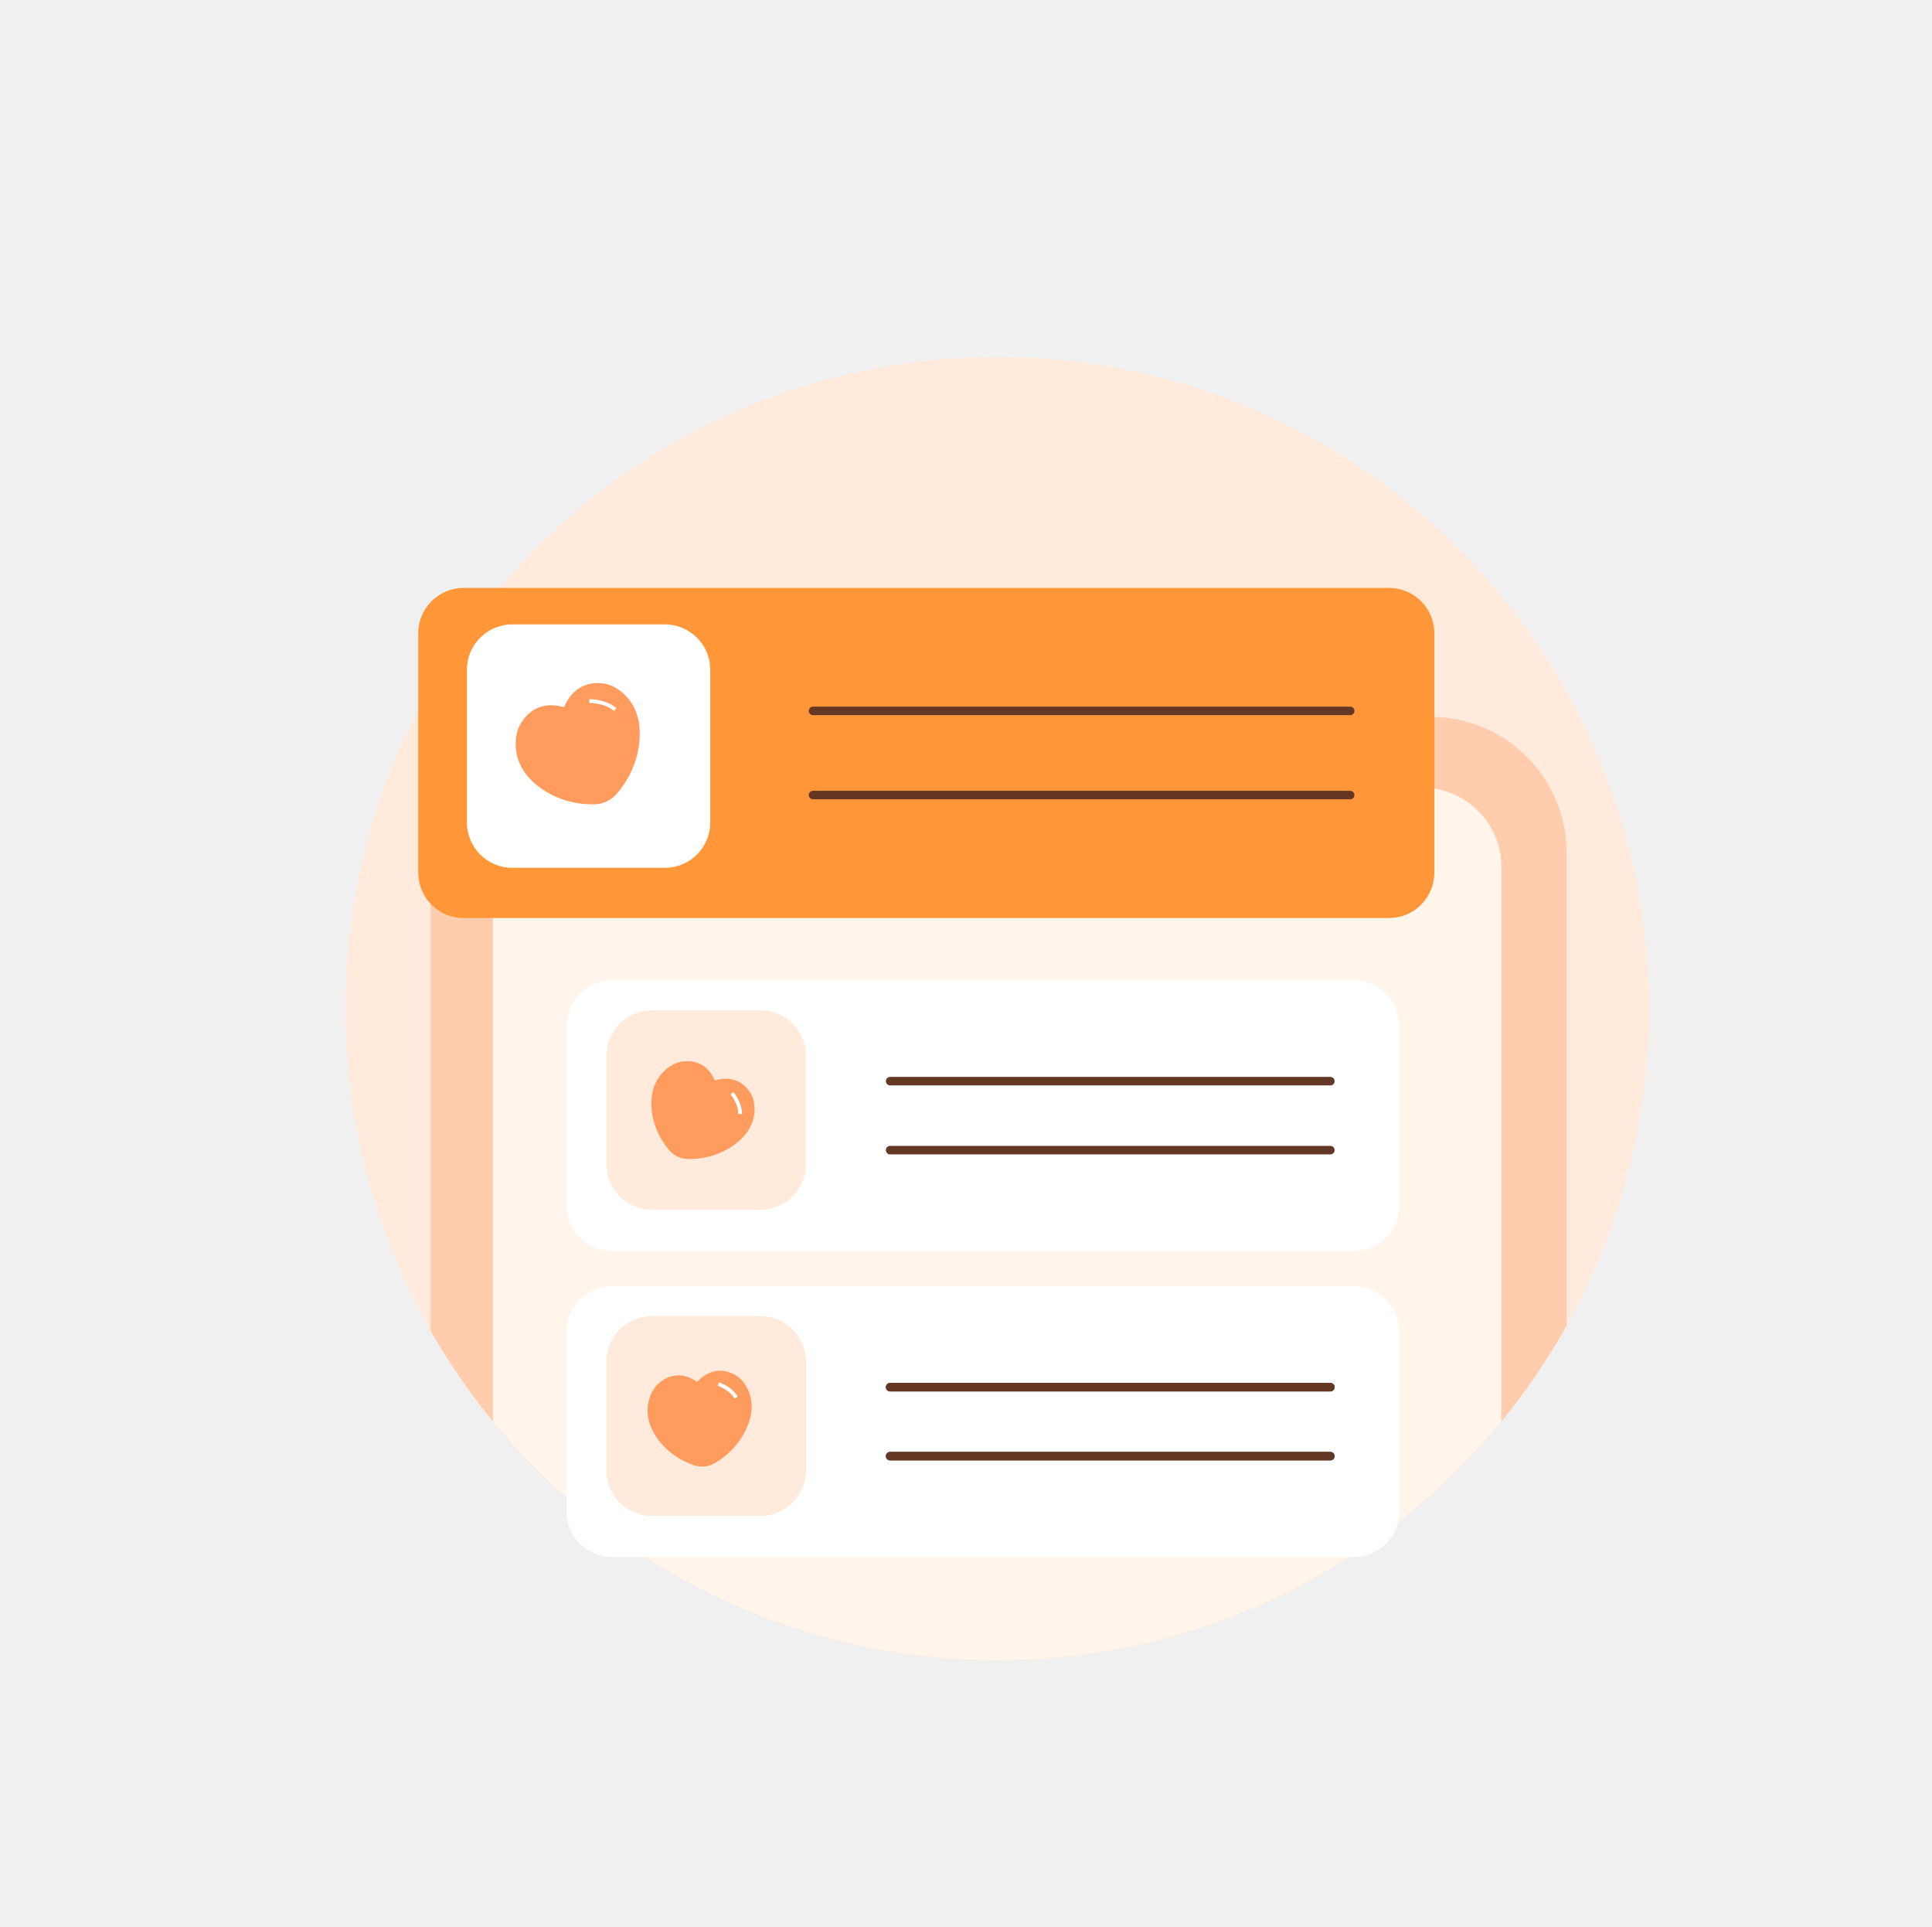
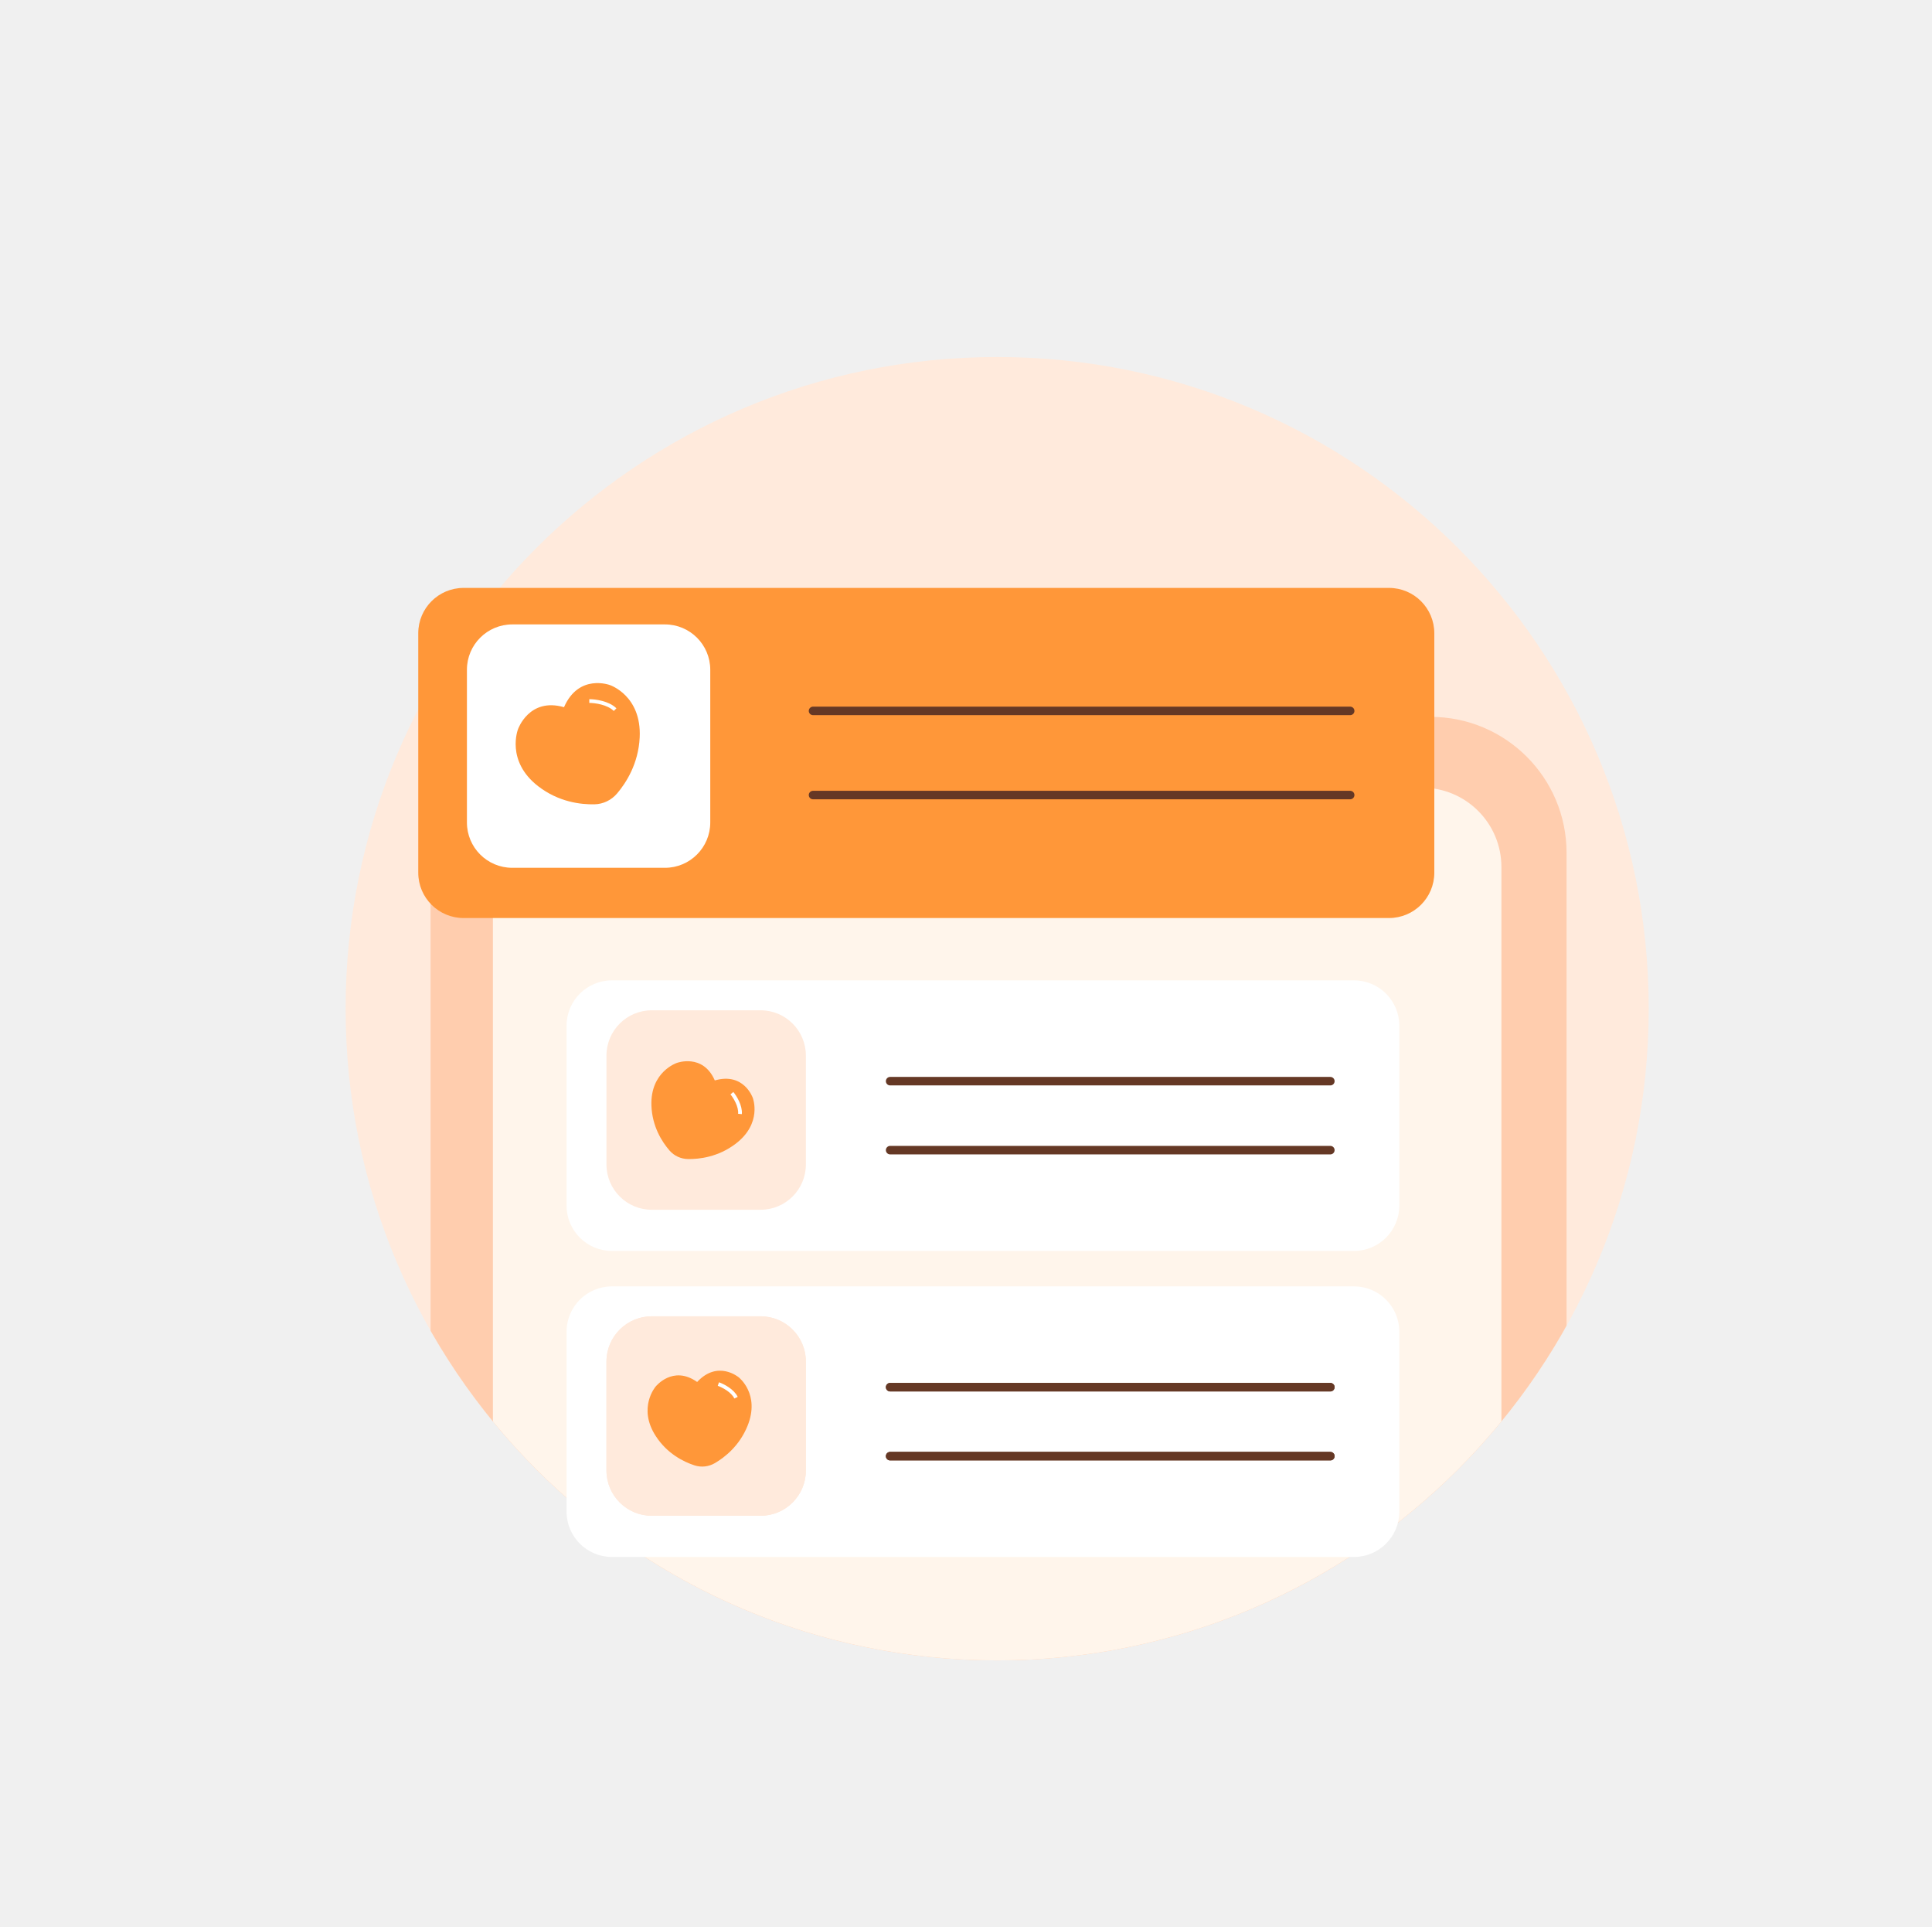
<svg xmlns="http://www.w3.org/2000/svg" width="341" height="340" viewBox="0 0 341 340" fill="none">
  <g clip-path="url(#clip0_746_4132)">
    <rect x="61" y="63" width="230" height="230" rx="115" fill="#FFEADC" />
    <path d="M76 302.638V150.5C76 137.245 86.745 126.5 100 126.5H252.5C265.755 126.5 276.5 137.245 276.5 150.5V285.375C276.5 297.874 266.906 308.281 254.448 309.296L126.083 319.749C124.036 319.916 122.019 320.344 120.081 321.025L107.95 325.284C92.342 330.763 76 319.18 76 302.638Z" fill="#FFCDAE" />
    <path d="M87 304.298V153C87 145.268 93.268 139 101 139H251C258.732 139 265 145.268 265 153V285.538C265 292.833 259.399 298.905 252.128 299.493L130.512 309.32C129.326 309.416 128.157 309.662 127.034 310.054L105.606 317.518C96.507 320.688 87 313.933 87 304.298Z" fill="#FFF5EB" />
  </g>
  <rect x="100" y="227" width="146.98" height="47.745" rx="8" fill="white" />
  <rect x="107.04" y="232.28" width="35.2" height="35.2" rx="8" fill="#FFEADC" />
  <path fill-rule="evenodd" clip-rule="evenodd" d="M127.739 241.057C127.739 241.057 123.236 239.334 121.083 244.251C116.026 242.796 114.428 247.444 114.428 247.444C114.428 247.444 112.628 252.024 117.335 255.673C120.297 257.972 123.519 258.34 125.499 258.297C126.753 258.269 127.936 257.7 128.762 256.73C130.064 255.198 131.852 252.427 132.033 248.621C132.318 242.574 127.739 241.057 127.739 241.057Z" fill="#FF9739" />
  <path d="M124.742 243.362C125.571 243.362 127.48 243.611 128.475 244.607" stroke="white" stroke-width="0.66" />
  <path d="M157.107 244.787H234.809" stroke="#653825" stroke-width="1.5" stroke-linecap="round" />
  <path d="M157.107 256.958H234.809" stroke="#653825" stroke-width="1.5" stroke-linecap="round" />
  <rect x="107.04" y="232.28" width="35.2" height="35.2" rx="8" fill="#FFEADC" />
-   <path fill-rule="evenodd" clip-rule="evenodd" d="M130.383 243.045C130.383 243.045 126.699 239.936 123.047 243.869C118.751 240.83 115.711 244.692 115.711 244.692C115.711 244.692 112.503 248.423 115.746 253.42C117.786 256.565 120.707 257.974 122.59 258.586C123.784 258.973 125.088 258.825 126.188 258.181C127.921 257.163 130.522 255.136 131.946 251.601C134.207 245.986 130.383 243.045 130.383 243.045Z" fill="#FF9C5D" />
+   <path fill-rule="evenodd" clip-rule="evenodd" d="M130.383 243.045C130.383 243.045 126.699 239.936 123.047 243.869C118.751 240.83 115.711 244.692 115.711 244.692C115.711 244.692 112.503 248.423 115.746 253.42C117.786 256.565 120.707 257.974 122.59 258.586C123.784 258.973 125.088 258.825 126.188 258.181C127.921 257.163 130.522 255.136 131.946 251.601C134.207 245.986 130.383 243.045 130.383 243.045Z" fill="#FF9739" />
  <path d="M126.794 244.235C127.578 244.508 129.298 245.372 129.91 246.64" stroke="white" stroke-width="0.66" />
  <path d="M157.107 244.787H234.809" stroke="#653825" stroke-width="1.5" stroke-linecap="round" />
  <path d="M157.107 256.958H234.809" stroke="#653825" stroke-width="1.5" stroke-linecap="round" />
  <rect x="100" y="173" width="146.98" height="47.745" rx="8" fill="white" />
  <rect x="107.04" y="178.28" width="35.2" height="35.2" rx="8" fill="#FFEADC" />
-   <path fill-rule="evenodd" clip-rule="evenodd" d="M132.869 193.742C132.869 193.742 131.322 189.176 126.163 190.656C124.055 185.834 119.457 187.569 119.457 187.569C119.457 187.569 114.782 189.106 114.976 195.059C115.097 198.806 116.869 201.522 118.166 203.019C118.987 203.967 120.18 204.515 121.455 204.531C123.464 204.556 126.739 204.165 129.785 201.875C134.623 198.236 132.869 193.742 132.869 193.742Z" fill="#FF9C5D" />
+   <path fill-rule="evenodd" clip-rule="evenodd" d="M132.869 193.742C132.869 193.742 131.322 189.176 126.163 190.656C124.055 185.834 119.457 187.569 119.457 187.569C119.457 187.569 114.782 189.106 114.976 195.059C115.097 198.806 116.869 201.522 118.166 203.019C118.987 203.967 120.18 204.515 121.455 204.531C123.464 204.556 126.739 204.165 129.785 201.875C134.623 198.236 132.869 193.742 132.869 193.742Z" fill="#FF9739" />
  <path d="M129.181 192.906C129.711 193.544 130.737 195.172 130.606 196.574" stroke="white" stroke-width="0.66" />
  <path d="M157.107 190.787H234.809" stroke="#653825" stroke-width="1.5" stroke-linecap="round" />
  <path d="M157.107 202.958H234.809" stroke="#653825" stroke-width="1.5" stroke-linecap="round" />
  <rect x="73.823" y="103.745" width="179.334" height="58.255" rx="8" fill="#FF9739" />
  <rect x="82.413" y="110.187" width="42.949" height="42.949" rx="8" fill="white" />
-   <path fill-rule="evenodd" clip-rule="evenodd" d="M107.667 120.896C107.667 120.896 102.173 118.794 99.547 124.793C93.376 123.018 91.426 128.689 91.426 128.689C91.426 128.689 89.23 134.277 94.974 138.73C98.588 141.534 102.518 141.983 104.934 141.931C106.465 141.897 107.908 141.203 108.916 140.019C110.504 138.15 112.686 134.769 112.906 130.125C113.254 122.747 107.667 120.896 107.667 120.896Z" fill="#FF9C5D" />
+   <path fill-rule="evenodd" clip-rule="evenodd" d="M107.667 120.896C107.667 120.896 102.173 118.794 99.547 124.793C93.376 123.018 91.426 128.689 91.426 128.689C91.426 128.689 89.23 134.277 94.974 138.73C98.588 141.534 102.518 141.983 104.934 141.931C106.465 141.897 107.908 141.203 108.916 140.019C110.504 138.15 112.686 134.769 112.906 130.125C113.254 122.747 107.667 120.896 107.667 120.896Z" fill="#FF9739" />
  <path d="M104.01 123.708C105.023 123.708 107.351 124.012 108.566 125.227" stroke="white" stroke-width="0.66" />
  <path d="M143.5 125.448H238.308" stroke="#653825" stroke-width="1.5" stroke-linecap="round" />
  <path d="M143.5 140.297H238.308" stroke="#653825" stroke-width="1.5" stroke-linecap="round" />
  <defs>
    <clipPath id="clip0_746_4132">
      <rect x="61" y="63" width="230" height="230" rx="115" fill="white" />
    </clipPath>
  </defs>
</svg>
